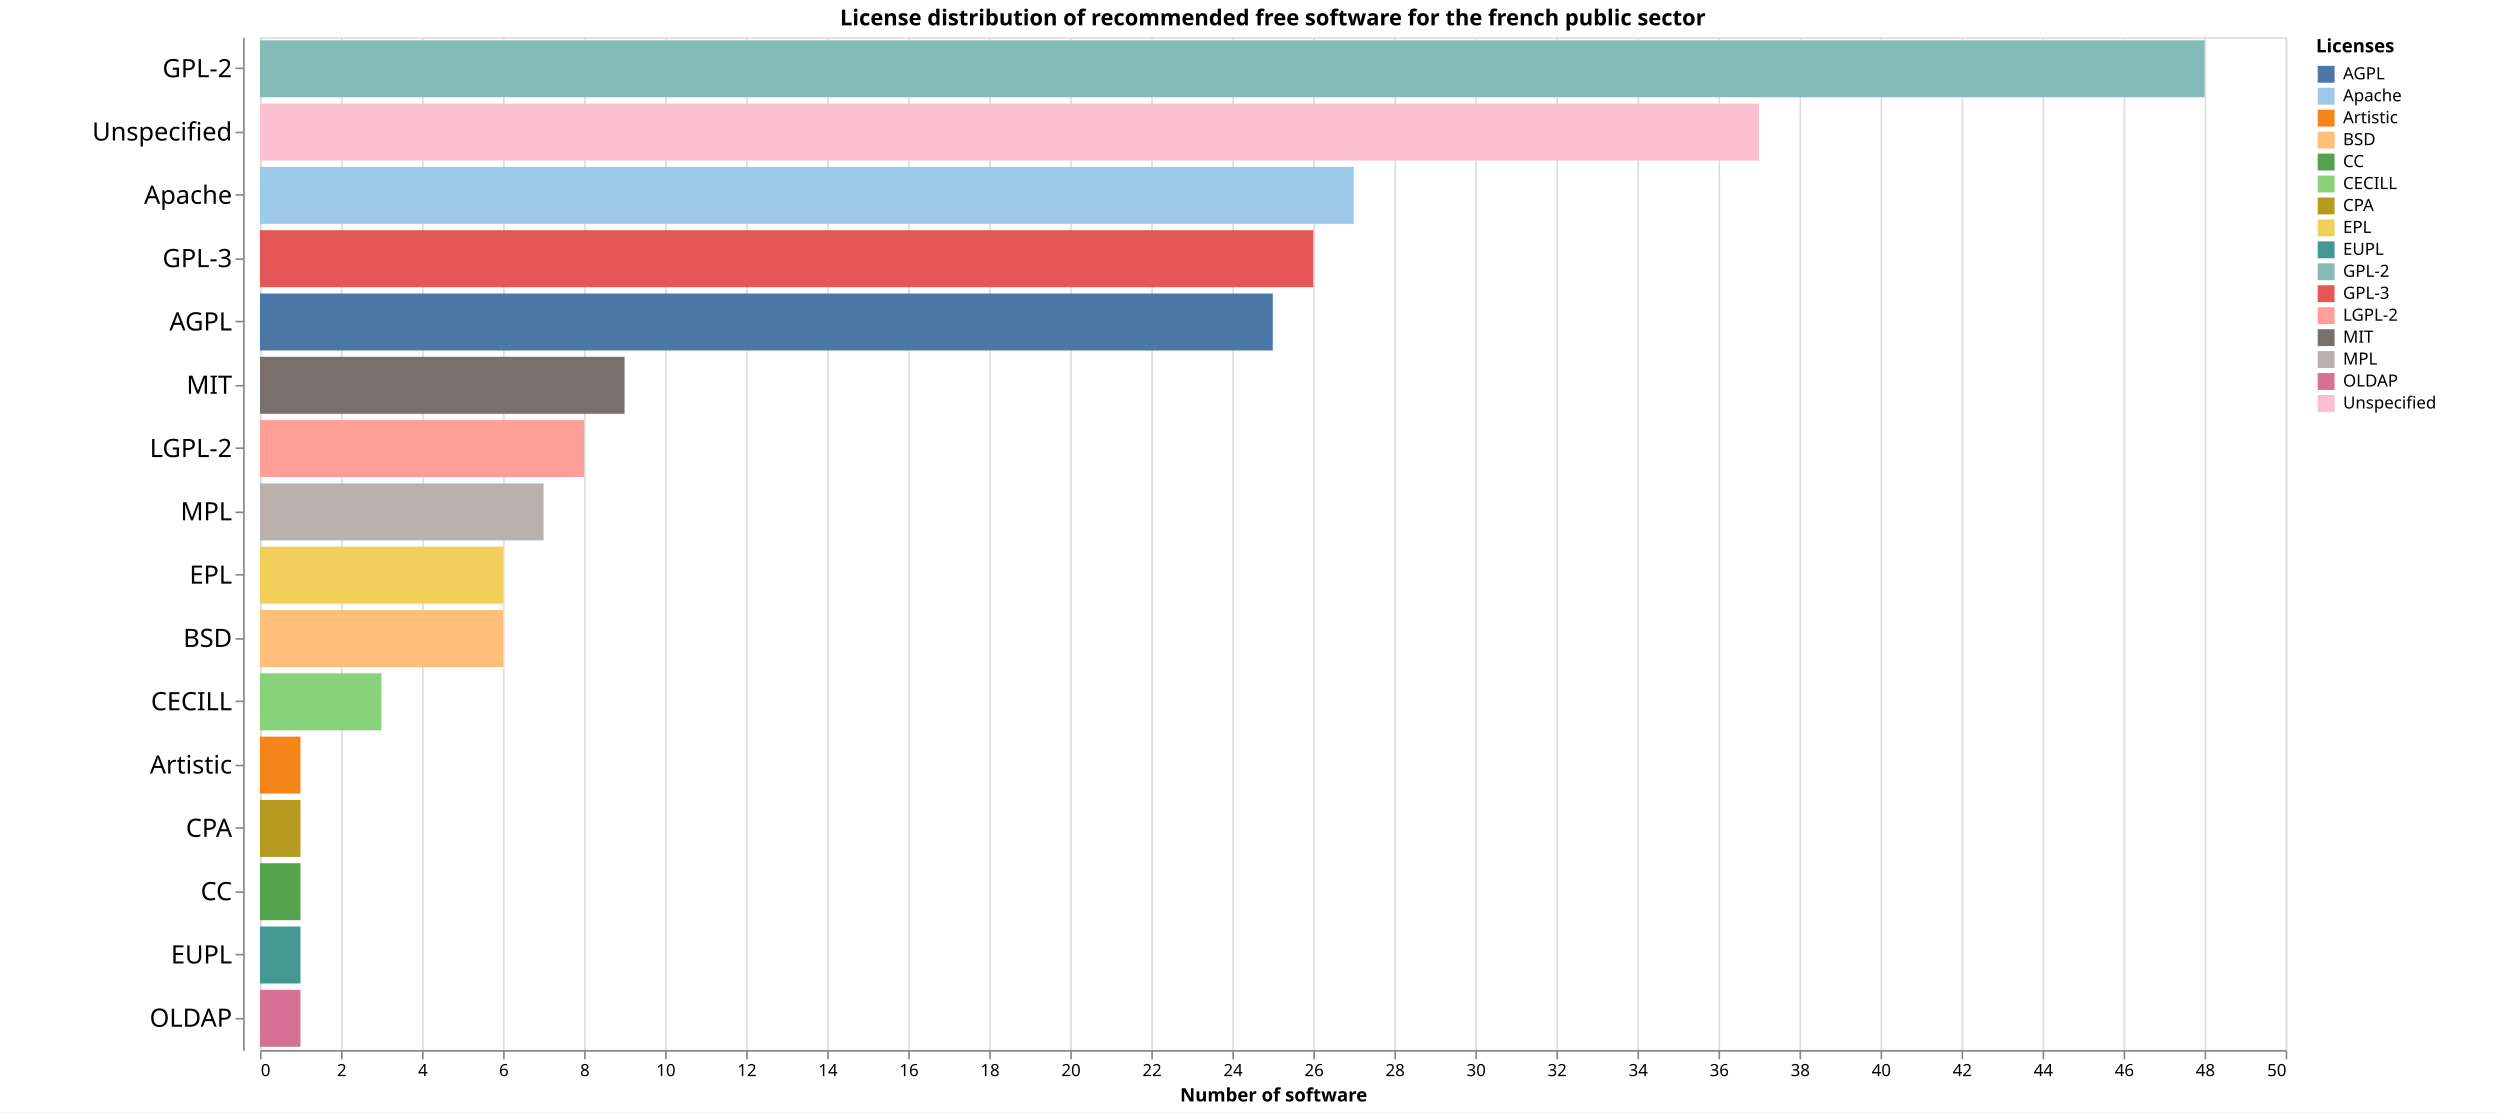
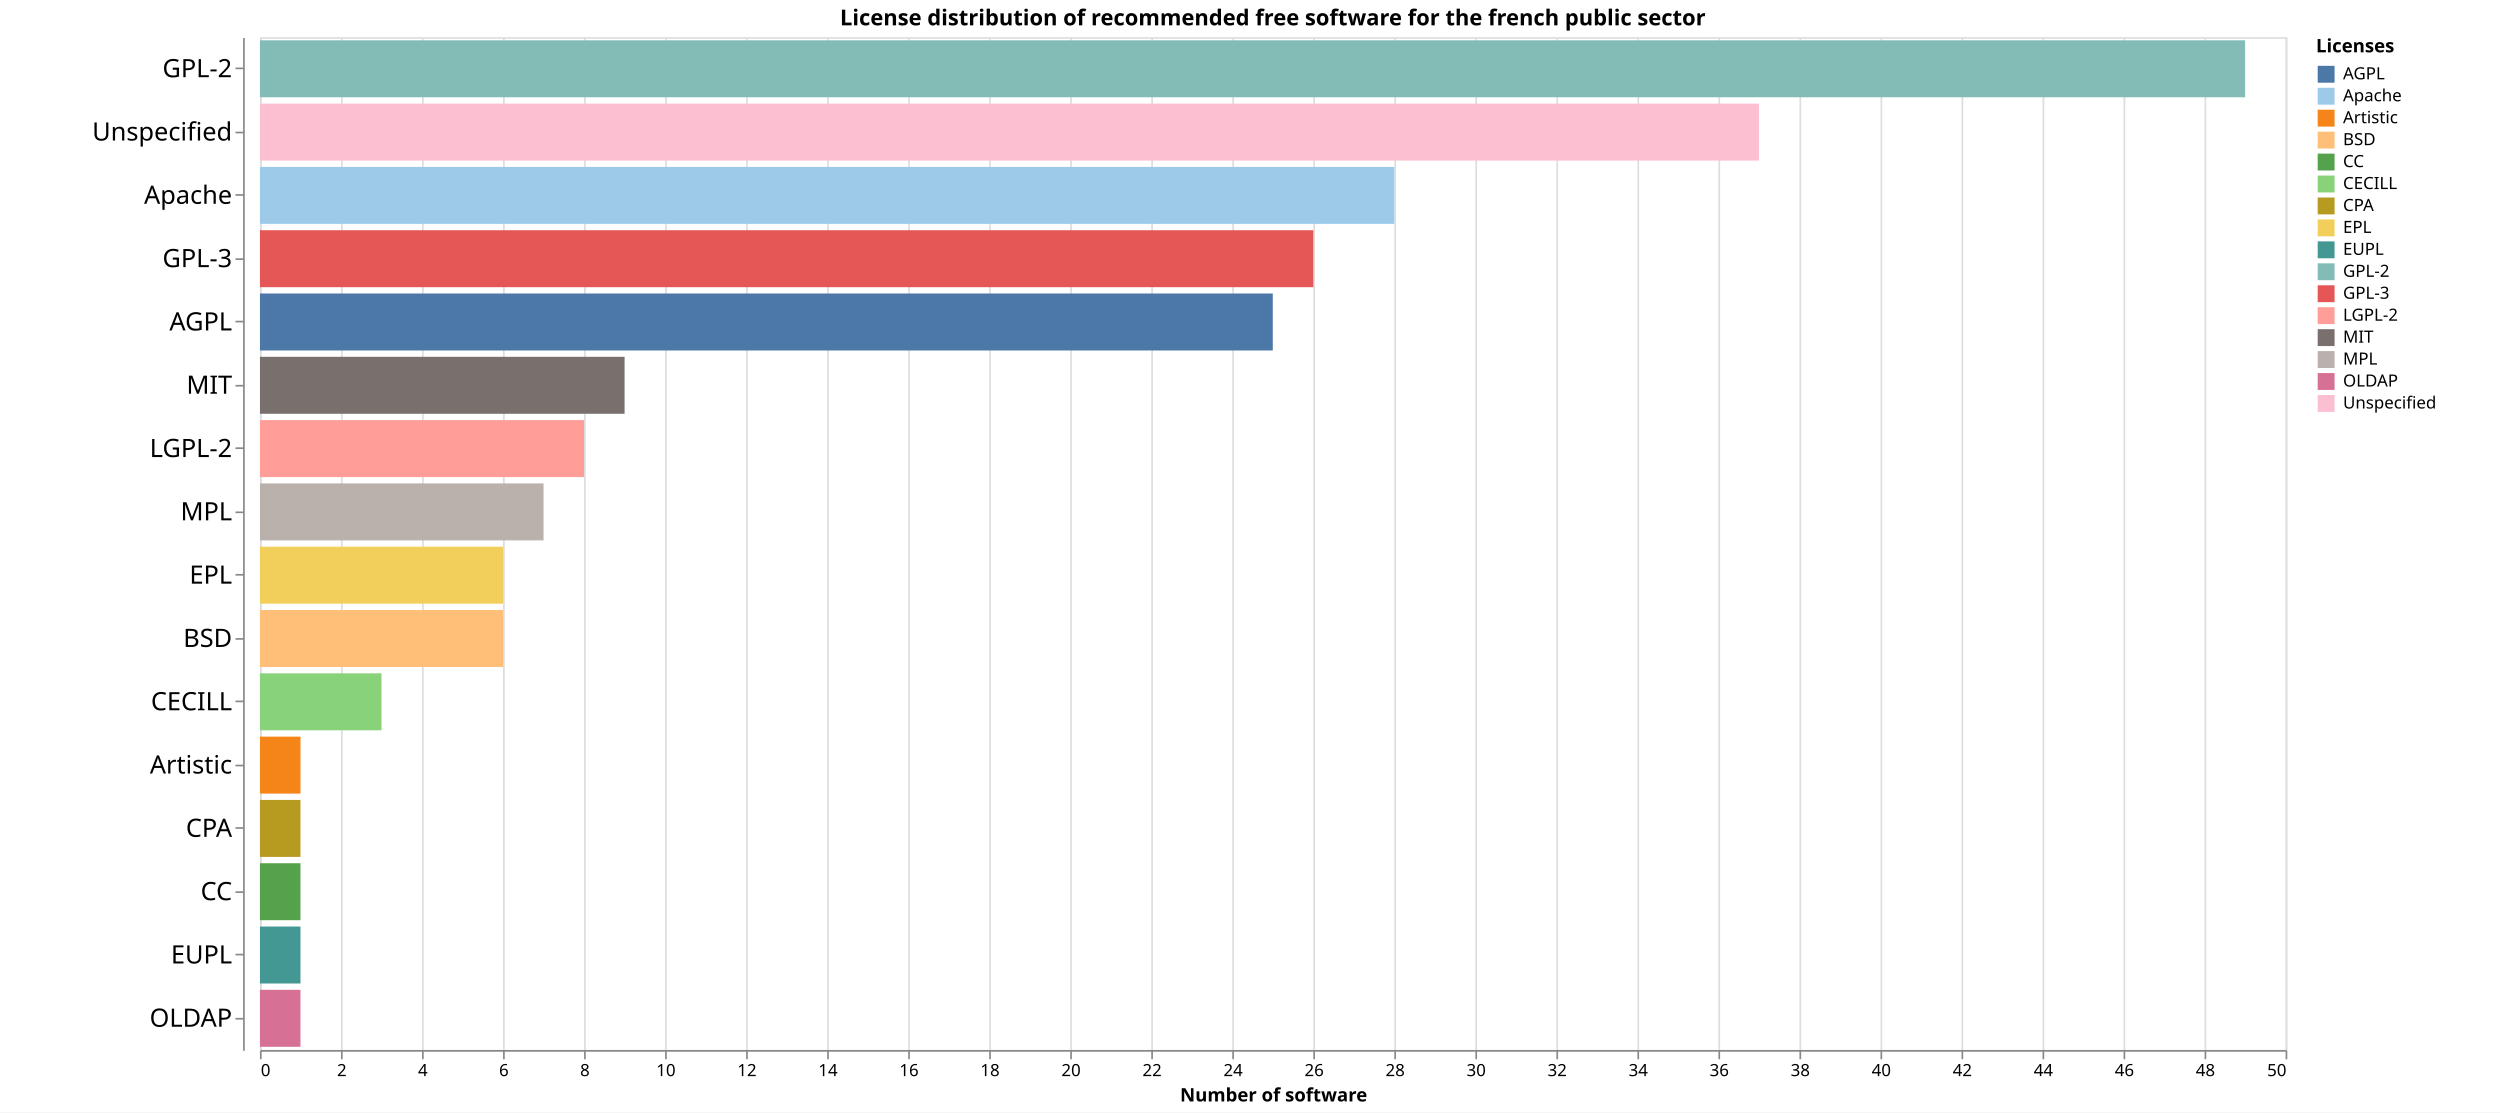
<svg xmlns="http://www.w3.org/2000/svg" class="marks" width="1481" height="659" viewBox="0 0 1481 659" version="1.1">
  <rect width="1481" height="659" fill="white" />
  <g fill="none" stroke-miterlimit="10" transform="translate(154,22)">
    <g class="mark-group role-frame root" role="graphics-object" aria-roledescription="group mark container">
      <g transform="translate(0,0)">
        <path class="background" aria-hidden="true" d="M0.5,0.5h1200v600h-1200Z" stroke="#ddd" />
        <g>
          <g class="mark-group role-axis" aria-hidden="true">
            <g transform="translate(0.5,600.5)">
              <path class="background" aria-hidden="true" d="M0,0h0v0h0Z" pointer-events="none" />
              <g>
                <g class="mark-rule role-axis-grid" pointer-events="none">
                  <line transform="translate(0,0)" x2="0" y2="-600" stroke="#ddd" stroke-width="1" opacity="1" />
                  <line transform="translate(48,0)" x2="0" y2="-600" stroke="#ddd" stroke-width="1" opacity="1" />
                  <line transform="translate(96,0)" x2="0" y2="-600" stroke="#ddd" stroke-width="1" opacity="1" />
                  <line transform="translate(144,0)" x2="0" y2="-600" stroke="#ddd" stroke-width="1" opacity="1" />
                  <line transform="translate(192,0)" x2="0" y2="-600" stroke="#ddd" stroke-width="1" opacity="1" />
                  <line transform="translate(240,0)" x2="0" y2="-600" stroke="#ddd" stroke-width="1" opacity="1" />
                  <line transform="translate(288,0)" x2="0" y2="-600" stroke="#ddd" stroke-width="1" opacity="1" />
                  <line transform="translate(336,0)" x2="0" y2="-600" stroke="#ddd" stroke-width="1" opacity="1" />
                  <line transform="translate(384,0)" x2="0" y2="-600" stroke="#ddd" stroke-width="1" opacity="1" />
                  <line transform="translate(432,0)" x2="0" y2="-600" stroke="#ddd" stroke-width="1" opacity="1" />
                  <line transform="translate(480,0)" x2="0" y2="-600" stroke="#ddd" stroke-width="1" opacity="1" />
                  <line transform="translate(528,0)" x2="0" y2="-600" stroke="#ddd" stroke-width="1" opacity="1" />
                  <line transform="translate(576,0)" x2="0" y2="-600" stroke="#ddd" stroke-width="1" opacity="1" />
                  <line transform="translate(624,0)" x2="0" y2="-600" stroke="#ddd" stroke-width="1" opacity="1" />
                  <line transform="translate(672,0)" x2="0" y2="-600" stroke="#ddd" stroke-width="1" opacity="1" />
                  <line transform="translate(720,0)" x2="0" y2="-600" stroke="#ddd" stroke-width="1" opacity="1" />
                  <line transform="translate(768,0)" x2="0" y2="-600" stroke="#ddd" stroke-width="1" opacity="1" />
                  <line transform="translate(816,0)" x2="0" y2="-600" stroke="#ddd" stroke-width="1" opacity="1" />
                  <line transform="translate(864,0)" x2="0" y2="-600" stroke="#ddd" stroke-width="1" opacity="1" />
                  <line transform="translate(912,0)" x2="0" y2="-600" stroke="#ddd" stroke-width="1" opacity="1" />
                  <line transform="translate(960,0)" x2="0" y2="-600" stroke="#ddd" stroke-width="1" opacity="1" />
                  <line transform="translate(1008,0)" x2="0" y2="-600" stroke="#ddd" stroke-width="1" opacity="1" />
                  <line transform="translate(1056,0)" x2="0" y2="-600" stroke="#ddd" stroke-width="1" opacity="1" />
                  <line transform="translate(1104,0)" x2="0" y2="-600" stroke="#ddd" stroke-width="1" opacity="1" />
                  <line transform="translate(1152,0)" x2="0" y2="-600" stroke="#ddd" stroke-width="1" opacity="1" />
                  <line transform="translate(1200,0)" x2="0" y2="-600" stroke="#ddd" stroke-width="1" opacity="1" />
                </g>
              </g>
              <path class="foreground" aria-hidden="true" d="" pointer-events="none" display="none" />
            </g>
          </g>
          <g class="mark-group role-axis" role="graphics-symbol" aria-roledescription="axis" aria-label="X-axis titled 'Number of software' for a linear scale with values from 0 to 50">
            <g transform="translate(0.5,600.5)">
              <path class="background" aria-hidden="true" d="M0,0h0v0h0Z" pointer-events="none" />
              <g>
                <g class="mark-rule role-axis-tick" pointer-events="none">
                  <line transform="translate(0,0)" x2="0" y2="5" stroke="#888" stroke-width="1" opacity="1" />
                  <line transform="translate(48,0)" x2="0" y2="5" stroke="#888" stroke-width="1" opacity="1" />
                  <line transform="translate(96,0)" x2="0" y2="5" stroke="#888" stroke-width="1" opacity="1" />
                  <line transform="translate(144,0)" x2="0" y2="5" stroke="#888" stroke-width="1" opacity="1" />
                  <line transform="translate(192,0)" x2="0" y2="5" stroke="#888" stroke-width="1" opacity="1" />
                  <line transform="translate(240,0)" x2="0" y2="5" stroke="#888" stroke-width="1" opacity="1" />
                  <line transform="translate(288,0)" x2="0" y2="5" stroke="#888" stroke-width="1" opacity="1" />
                  <line transform="translate(336,0)" x2="0" y2="5" stroke="#888" stroke-width="1" opacity="1" />
                  <line transform="translate(384,0)" x2="0" y2="5" stroke="#888" stroke-width="1" opacity="1" />
                  <line transform="translate(432,0)" x2="0" y2="5" stroke="#888" stroke-width="1" opacity="1" />
                  <line transform="translate(480,0)" x2="0" y2="5" stroke="#888" stroke-width="1" opacity="1" />
                  <line transform="translate(528,0)" x2="0" y2="5" stroke="#888" stroke-width="1" opacity="1" />
                  <line transform="translate(576,0)" x2="0" y2="5" stroke="#888" stroke-width="1" opacity="1" />
                  <line transform="translate(624,0)" x2="0" y2="5" stroke="#888" stroke-width="1" opacity="1" />
                  <line transform="translate(672,0)" x2="0" y2="5" stroke="#888" stroke-width="1" opacity="1" />
                  <line transform="translate(720,0)" x2="0" y2="5" stroke="#888" stroke-width="1" opacity="1" />
                  <line transform="translate(768,0)" x2="0" y2="5" stroke="#888" stroke-width="1" opacity="1" />
                  <line transform="translate(816,0)" x2="0" y2="5" stroke="#888" stroke-width="1" opacity="1" />
                  <line transform="translate(864,0)" x2="0" y2="5" stroke="#888" stroke-width="1" opacity="1" />
                  <line transform="translate(912,0)" x2="0" y2="5" stroke="#888" stroke-width="1" opacity="1" />
                  <line transform="translate(960,0)" x2="0" y2="5" stroke="#888" stroke-width="1" opacity="1" />
                  <line transform="translate(1008,0)" x2="0" y2="5" stroke="#888" stroke-width="1" opacity="1" />
                  <line transform="translate(1056,0)" x2="0" y2="5" stroke="#888" stroke-width="1" opacity="1" />
                  <line transform="translate(1104,0)" x2="0" y2="5" stroke="#888" stroke-width="1" opacity="1" />
                  <line transform="translate(1152,0)" x2="0" y2="5" stroke="#888" stroke-width="1" opacity="1" />
                  <line transform="translate(1200,0)" x2="0" y2="5" stroke="#888" stroke-width="1" opacity="1" />
                </g>
                <g class="mark-text role-axis-label" pointer-events="none">
                  <text text-anchor="start" transform="translate(0,15)" font-family="sans-serif" font-size="10px" fill="#000" opacity="1">0</text>
                  <text text-anchor="middle" transform="translate(48,15)" font-family="sans-serif" font-size="10px" fill="#000" opacity="1">2</text>
                  <text text-anchor="middle" transform="translate(96,15)" font-family="sans-serif" font-size="10px" fill="#000" opacity="1">4</text>
                  <text text-anchor="middle" transform="translate(144,15)" font-family="sans-serif" font-size="10px" fill="#000" opacity="1">6</text>
                  <text text-anchor="middle" transform="translate(192,15)" font-family="sans-serif" font-size="10px" fill="#000" opacity="1">8</text>
                  <text text-anchor="middle" transform="translate(240,15)" font-family="sans-serif" font-size="10px" fill="#000" opacity="1">10</text>
                  <text text-anchor="middle" transform="translate(288,15)" font-family="sans-serif" font-size="10px" fill="#000" opacity="1">12</text>
                  <text text-anchor="middle" transform="translate(336,15)" font-family="sans-serif" font-size="10px" fill="#000" opacity="1">14</text>
                  <text text-anchor="middle" transform="translate(384,15)" font-family="sans-serif" font-size="10px" fill="#000" opacity="1">16</text>
                  <text text-anchor="middle" transform="translate(432,15)" font-family="sans-serif" font-size="10px" fill="#000" opacity="1">18</text>
                  <text text-anchor="middle" transform="translate(480,15)" font-family="sans-serif" font-size="10px" fill="#000" opacity="1">20</text>
                  <text text-anchor="middle" transform="translate(528,15)" font-family="sans-serif" font-size="10px" fill="#000" opacity="1">22</text>
                  <text text-anchor="middle" transform="translate(576,15)" font-family="sans-serif" font-size="10px" fill="#000" opacity="1">24</text>
                  <text text-anchor="middle" transform="translate(624,15)" font-family="sans-serif" font-size="10px" fill="#000" opacity="1">26</text>
                  <text text-anchor="middle" transform="translate(672,15)" font-family="sans-serif" font-size="10px" fill="#000" opacity="1">28</text>
                  <text text-anchor="middle" transform="translate(720,15)" font-family="sans-serif" font-size="10px" fill="#000" opacity="1">30</text>
                  <text text-anchor="middle" transform="translate(768,15)" font-family="sans-serif" font-size="10px" fill="#000" opacity="1">32</text>
                  <text text-anchor="middle" transform="translate(816,15)" font-family="sans-serif" font-size="10px" fill="#000" opacity="1">34</text>
                  <text text-anchor="middle" transform="translate(864,15)" font-family="sans-serif" font-size="10px" fill="#000" opacity="1">36</text>
                  <text text-anchor="middle" transform="translate(912,15)" font-family="sans-serif" font-size="10px" fill="#000" opacity="1">38</text>
                  <text text-anchor="middle" transform="translate(960,15)" font-family="sans-serif" font-size="10px" fill="#000" opacity="1">40</text>
                  <text text-anchor="middle" transform="translate(1008,15)" font-family="sans-serif" font-size="10px" fill="#000" opacity="1">42</text>
                  <text text-anchor="middle" transform="translate(1056,15)" font-family="sans-serif" font-size="10px" fill="#000" opacity="1">44</text>
                  <text text-anchor="middle" transform="translate(1104,15)" font-family="sans-serif" font-size="10px" fill="#000" opacity="1">46</text>
                  <text text-anchor="middle" transform="translate(1152,15)" font-family="sans-serif" font-size="10px" fill="#000" opacity="1">48</text>
                  <text text-anchor="end" transform="translate(1200,15)" font-family="sans-serif" font-size="10px" fill="#000" opacity="1">50</text>
                </g>
                <g class="mark-rule role-axis-domain" pointer-events="none">
                  <line transform="translate(0,0)" x2="1200" y2="0" stroke="#888" stroke-width="1" opacity="1" />
                </g>
                <g class="mark-text role-axis-title" pointer-events="none">
                  <text text-anchor="middle" transform="translate(600,30)" font-family="sans-serif" font-size="11px" font-weight="bold" fill="#000" opacity="1">Number of software</text>
                </g>
              </g>
              <path class="foreground" aria-hidden="true" d="" pointer-events="none" display="none" />
            </g>
          </g>
          <g class="mark-group role-axis" role="graphics-symbol" aria-roledescription="axis" aria-label="Y-axis for a discrete scale with 16 values: GPL-2, Unspecified, Apache, GPL-3, AGPL, ending with OLDAP">
            <g transform="translate(-9.5,0.5)">
              <path class="background" aria-hidden="true" d="M0,0h0v0h0Z" pointer-events="none" />
              <g>
                <g class="mark-rule role-axis-tick" pointer-events="none">
                  <line transform="translate(0,18)" x2="-5" y2="0" stroke="#888" stroke-width="1" opacity="1" />
                  <line transform="translate(0,56)" x2="-5" y2="0" stroke="#888" stroke-width="1" opacity="1" />
                  <line transform="translate(0,93)" x2="-5" y2="0" stroke="#888" stroke-width="1" opacity="1" />
                  <line transform="translate(0,131)" x2="-5" y2="0" stroke="#888" stroke-width="1" opacity="1" />
                  <line transform="translate(0,168)" x2="-5" y2="0" stroke="#888" stroke-width="1" opacity="1" />
                  <line transform="translate(0,206)" x2="-5" y2="0" stroke="#888" stroke-width="1" opacity="1" />
                  <line transform="translate(0,243)" x2="-5" y2="0" stroke="#888" stroke-width="1" opacity="1" />
                  <line transform="translate(0,281)" x2="-5" y2="0" stroke="#888" stroke-width="1" opacity="1" />
                  <line transform="translate(0,318)" x2="-5" y2="0" stroke="#888" stroke-width="1" opacity="1" />
                  <line transform="translate(0,356)" x2="-5" y2="0" stroke="#888" stroke-width="1" opacity="1" />
                  <line transform="translate(0,393)" x2="-5" y2="0" stroke="#888" stroke-width="1" opacity="1" />
                  <line transform="translate(0,431)" x2="-5" y2="0" stroke="#888" stroke-width="1" opacity="1" />
                  <line transform="translate(0,468)" x2="-5" y2="0" stroke="#888" stroke-width="1" opacity="1" />
                  <line transform="translate(0,506)" x2="-5" y2="0" stroke="#888" stroke-width="1" opacity="1" />
                  <line transform="translate(0,543)" x2="-5" y2="0" stroke="#888" stroke-width="1" opacity="1" />
                  <line transform="translate(0,581)" x2="-5" y2="0" stroke="#888" stroke-width="1" opacity="1" />
                </g>
                <g class="mark-text role-axis-label" pointer-events="none">
                  <text text-anchor="end" transform="translate(-7,23.25)" font-family="sans-serif" font-size="15px" fill="#000" opacity="1">GPL-2</text>
                  <text text-anchor="end" transform="translate(-7,60.75)" font-family="sans-serif" font-size="15px" fill="#000" opacity="1">Unspecified</text>
                  <text text-anchor="end" transform="translate(-7,98.25)" font-family="sans-serif" font-size="15px" fill="#000" opacity="1">Apache</text>
                  <text text-anchor="end" transform="translate(-7,135.75)" font-family="sans-serif" font-size="15px" fill="#000" opacity="1">GPL-3</text>
                  <text text-anchor="end" transform="translate(-7,173.25)" font-family="sans-serif" font-size="15px" fill="#000" opacity="1">AGPL</text>
                  <text text-anchor="end" transform="translate(-7,210.75)" font-family="sans-serif" font-size="15px" fill="#000" opacity="1">MIT</text>
                  <text text-anchor="end" transform="translate(-7,248.25)" font-family="sans-serif" font-size="15px" fill="#000" opacity="1">LGPL-2</text>
                  <text text-anchor="end" transform="translate(-7,285.75)" font-family="sans-serif" font-size="15px" fill="#000" opacity="1">MPL</text>
                  <text text-anchor="end" transform="translate(-7,323.25)" font-family="sans-serif" font-size="15px" fill="#000" opacity="1">EPL</text>
                  <text text-anchor="end" transform="translate(-7,360.75)" font-family="sans-serif" font-size="15px" fill="#000" opacity="1">BSD</text>
                  <text text-anchor="end" transform="translate(-7,398.25)" font-family="sans-serif" font-size="15px" fill="#000" opacity="1">CECILL</text>
                  <text text-anchor="end" transform="translate(-7,435.75)" font-family="sans-serif" font-size="15px" fill="#000" opacity="1">Artistic</text>
                  <text text-anchor="end" transform="translate(-7,473.25)" font-family="sans-serif" font-size="15px" fill="#000" opacity="1">CPA</text>
                  <text text-anchor="end" transform="translate(-7,510.75)" font-family="sans-serif" font-size="15px" fill="#000" opacity="1">CC</text>
                  <text text-anchor="end" transform="translate(-7,548.25)" font-family="sans-serif" font-size="15px" fill="#000" opacity="1">EUPL</text>
                  <text text-anchor="end" transform="translate(-7,585.75)" font-family="sans-serif" font-size="15px" fill="#000" opacity="1">OLDAP</text>
                </g>
                <g class="mark-rule role-axis-domain" pointer-events="none">
                  <line transform="translate(0,0)" x2="0" y2="600" stroke="#888" stroke-width="1" opacity="1" />
                </g>
              </g>
              <path class="foreground" aria-hidden="true" d="" pointer-events="none" display="none" />
            </g>
          </g>
          <g class="mark-rect role-mark marks" role="graphics-object" aria-roledescription="rect mark container">
            <path aria-label="Number: 26; License: GPL-3" role="graphics-symbol" aria-roledescription="bar" d="M0,114.375h624v33.75h-624Z" fill="#e45756" />
            <path aria-label="Number: 8; License: LGPL-2" role="graphics-symbol" aria-roledescription="bar" d="M0,226.875h192v33.75h-192Z" fill="#ff9d98" />
            <path aria-label="Number: 6; License: EPL" role="graphics-symbol" aria-roledescription="bar" d="M0,301.875h144v33.75h-144Z" fill="#f2cf5b" />
            <path aria-label="Number: 1; License: Artistic" role="graphics-symbol" aria-roledescription="bar" d="M0,414.375h24v33.75h-24Z" fill="#f58518" />
            <path aria-label="Number: 25; License: AGPL" role="graphics-symbol" aria-roledescription="bar" d="M0,151.875h600v33.75h-600Z" fill="#4c78a8" />
            <path aria-label="Number: 1; License: CPA" role="graphics-symbol" aria-roledescription="bar" d="M0,451.875h24v33.75h-24Z" fill="#b79a20" />
            <path aria-label="Number: 3; License: CECILL" role="graphics-symbol" aria-roledescription="bar" d="M0,376.875h72v33.75h-72Z" fill="#88d27a" />
            <path aria-label="Number: 1; License: CC" role="graphics-symbol" aria-roledescription="bar" d="M0,489.375h24v33.75h-24Z" fill="#54a24b" />
            <path aria-label="Number: 37; License: Unspecified" role="graphics-symbol" aria-roledescription="bar" d="M0,39.375h888v33.75h-888Z" fill="#fcbfd2" />
-             <path aria-label="Number: 27; License: Apache" role="graphics-symbol" aria-roledescription="bar" d="M0,76.875h648v33.75h-648Z" fill="#9ecae9" />
+             <path aria-label="Number: 28; License: Apache" role="graphics-symbol" aria-roledescription="bar" d="M0,76.875h672v33.75h-672Z" fill="#9ecae9" />
            <path aria-label="Number: 1; License: EUPL" role="graphics-symbol" aria-roledescription="bar" d="M0,526.875h24v33.75h-24Z" fill="#439894" />
            <path aria-label="Number: 6; License: BSD" role="graphics-symbol" aria-roledescription="bar" d="M0,339.375h144v33.75h-144Z" fill="#ffbf79" />
            <path aria-label="Number: 9; License: MIT" role="graphics-symbol" aria-roledescription="bar" d="M0,189.375h216v33.75h-216Z" fill="#79706e" />
-             <path aria-label="Number: 48; License: GPL-2" role="graphics-symbol" aria-roledescription="bar" d="M0,1.875h1152v33.75h-1152Z" fill="#83bcb6" />
+             <path aria-label="Number: 49; License: GPL-2" role="graphics-symbol" aria-roledescription="bar" d="M0,1.875h1176v33.75h-1176Z" fill="#83bcb6" />
            <path aria-label="Number: 7; License: MPL" role="graphics-symbol" aria-roledescription="bar" d="M0,264.375h168v33.75h-168Z" fill="#bab0ac" />
            <path aria-label="Number: 1; License: OLDAP" role="graphics-symbol" aria-roledescription="bar" d="M0,564.375h24v33.75h-24Z" fill="#d67195" />
          </g>
          <g class="mark-group role-legend" role="graphics-symbol" aria-roledescription="legend" aria-label="Symbol legend titled 'Licenses' for fill color with 16 values: AGPL, Apache, Artistic, BSD, CC, ending with Unspecified">
            <g transform="translate(1218,0)">
              <path class="background" aria-hidden="true" d="M0,0h104v222h-104Z" pointer-events="none" />
              <g>
                <g class="mark-group role-legend-entry">
                  <g transform="translate(0,16)">
                    <path class="background" aria-hidden="true" d="M0,0h0v0h0Z" pointer-events="none" />
                    <g>
                      <g class="mark-group role-scope" role="graphics-object" aria-roledescription="group mark container">
                        <g transform="translate(0,0)">
                          <path class="background" aria-hidden="true" d="M0,0h104v11h-104Z" pointer-events="none" opacity="1" />
                          <g>
                            <g class="mark-symbol role-legend-symbol" pointer-events="none">
                              <path transform="translate(6,6)" d="M-5,-5h10v10h-10Z" fill="#4c78a8" stroke-width="1.5" opacity="1" />
                            </g>
                            <g class="mark-text role-legend-label" pointer-events="none">
                              <text text-anchor="start" transform="translate(16,9)" font-family="sans-serif" font-size="10px" fill="#000" opacity="1">AGPL</text>
                            </g>
                          </g>
                          <path class="foreground" aria-hidden="true" d="" pointer-events="none" display="none" />
                        </g>
                        <g transform="translate(0,13)">
                          <path class="background" aria-hidden="true" d="M0,0h104v11h-104Z" pointer-events="none" opacity="1" />
                          <g>
                            <g class="mark-symbol role-legend-symbol" pointer-events="none">
                              <path transform="translate(6,6)" d="M-5,-5h10v10h-10Z" fill="#9ecae9" stroke-width="1.5" opacity="1" />
                            </g>
                            <g class="mark-text role-legend-label" pointer-events="none">
                              <text text-anchor="start" transform="translate(16,9)" font-family="sans-serif" font-size="10px" fill="#000" opacity="1">Apache</text>
                            </g>
                          </g>
                          <path class="foreground" aria-hidden="true" d="" pointer-events="none" display="none" />
                        </g>
                        <g transform="translate(0,26)">
                          <path class="background" aria-hidden="true" d="M0,0h104v11h-104Z" pointer-events="none" opacity="1" />
                          <g>
                            <g class="mark-symbol role-legend-symbol" pointer-events="none">
                              <path transform="translate(6,6)" d="M-5,-5h10v10h-10Z" fill="#f58518" stroke-width="1.5" opacity="1" />
                            </g>
                            <g class="mark-text role-legend-label" pointer-events="none">
                              <text text-anchor="start" transform="translate(16,9)" font-family="sans-serif" font-size="10px" fill="#000" opacity="1">Artistic</text>
                            </g>
                          </g>
                          <path class="foreground" aria-hidden="true" d="" pointer-events="none" display="none" />
                        </g>
                        <g transform="translate(0,39)">
                          <path class="background" aria-hidden="true" d="M0,0h104v11h-104Z" pointer-events="none" opacity="1" />
                          <g>
                            <g class="mark-symbol role-legend-symbol" pointer-events="none">
                              <path transform="translate(6,6)" d="M-5,-5h10v10h-10Z" fill="#ffbf79" stroke-width="1.5" opacity="1" />
                            </g>
                            <g class="mark-text role-legend-label" pointer-events="none">
                              <text text-anchor="start" transform="translate(16,9)" font-family="sans-serif" font-size="10px" fill="#000" opacity="1">BSD</text>
                            </g>
                          </g>
                          <path class="foreground" aria-hidden="true" d="" pointer-events="none" display="none" />
                        </g>
                        <g transform="translate(0,52)">
                          <path class="background" aria-hidden="true" d="M0,0h104v11h-104Z" pointer-events="none" opacity="1" />
                          <g>
                            <g class="mark-symbol role-legend-symbol" pointer-events="none">
                              <path transform="translate(6,6)" d="M-5,-5h10v10h-10Z" fill="#54a24b" stroke-width="1.5" opacity="1" />
                            </g>
                            <g class="mark-text role-legend-label" pointer-events="none">
                              <text text-anchor="start" transform="translate(16,9)" font-family="sans-serif" font-size="10px" fill="#000" opacity="1">CC</text>
                            </g>
                          </g>
                          <path class="foreground" aria-hidden="true" d="" pointer-events="none" display="none" />
                        </g>
                        <g transform="translate(0,65)">
                          <path class="background" aria-hidden="true" d="M0,0h104v11h-104Z" pointer-events="none" opacity="1" />
                          <g>
                            <g class="mark-symbol role-legend-symbol" pointer-events="none">
                              <path transform="translate(6,6)" d="M-5,-5h10v10h-10Z" fill="#88d27a" stroke-width="1.5" opacity="1" />
                            </g>
                            <g class="mark-text role-legend-label" pointer-events="none">
                              <text text-anchor="start" transform="translate(16,9)" font-family="sans-serif" font-size="10px" fill="#000" opacity="1">CECILL</text>
                            </g>
                          </g>
                          <path class="foreground" aria-hidden="true" d="" pointer-events="none" display="none" />
                        </g>
                        <g transform="translate(0,78)">
                          <path class="background" aria-hidden="true" d="M0,0h104v11h-104Z" pointer-events="none" opacity="1" />
                          <g>
                            <g class="mark-symbol role-legend-symbol" pointer-events="none">
                              <path transform="translate(6,6)" d="M-5,-5h10v10h-10Z" fill="#b79a20" stroke-width="1.5" opacity="1" />
                            </g>
                            <g class="mark-text role-legend-label" pointer-events="none">
                              <text text-anchor="start" transform="translate(16,9)" font-family="sans-serif" font-size="10px" fill="#000" opacity="1">CPA</text>
                            </g>
                          </g>
                          <path class="foreground" aria-hidden="true" d="" pointer-events="none" display="none" />
                        </g>
                        <g transform="translate(0,91)">
                          <path class="background" aria-hidden="true" d="M0,0h104v11h-104Z" pointer-events="none" opacity="1" />
                          <g>
                            <g class="mark-symbol role-legend-symbol" pointer-events="none">
                              <path transform="translate(6,6)" d="M-5,-5h10v10h-10Z" fill="#f2cf5b" stroke-width="1.5" opacity="1" />
                            </g>
                            <g class="mark-text role-legend-label" pointer-events="none">
                              <text text-anchor="start" transform="translate(16,9)" font-family="sans-serif" font-size="10px" fill="#000" opacity="1">EPL</text>
                            </g>
                          </g>
                          <path class="foreground" aria-hidden="true" d="" pointer-events="none" display="none" />
                        </g>
                        <g transform="translate(0,104)">
                          <path class="background" aria-hidden="true" d="M0,0h104v11h-104Z" pointer-events="none" opacity="1" />
                          <g>
                            <g class="mark-symbol role-legend-symbol" pointer-events="none">
                              <path transform="translate(6,6)" d="M-5,-5h10v10h-10Z" fill="#439894" stroke-width="1.5" opacity="1" />
                            </g>
                            <g class="mark-text role-legend-label" pointer-events="none">
                              <text text-anchor="start" transform="translate(16,9)" font-family="sans-serif" font-size="10px" fill="#000" opacity="1">EUPL</text>
                            </g>
                          </g>
                          <path class="foreground" aria-hidden="true" d="" pointer-events="none" display="none" />
                        </g>
                        <g transform="translate(0,117)">
                          <path class="background" aria-hidden="true" d="M0,0h104v11h-104Z" pointer-events="none" opacity="1" />
                          <g>
                            <g class="mark-symbol role-legend-symbol" pointer-events="none">
                              <path transform="translate(6,6)" d="M-5,-5h10v10h-10Z" fill="#83bcb6" stroke-width="1.5" opacity="1" />
                            </g>
                            <g class="mark-text role-legend-label" pointer-events="none">
                              <text text-anchor="start" transform="translate(16,9)" font-family="sans-serif" font-size="10px" fill="#000" opacity="1">GPL-2</text>
                            </g>
                          </g>
                          <path class="foreground" aria-hidden="true" d="" pointer-events="none" display="none" />
                        </g>
                        <g transform="translate(0,130)">
                          <path class="background" aria-hidden="true" d="M0,0h104v11h-104Z" pointer-events="none" opacity="1" />
                          <g>
                            <g class="mark-symbol role-legend-symbol" pointer-events="none">
                              <path transform="translate(6,6)" d="M-5,-5h10v10h-10Z" fill="#e45756" stroke-width="1.5" opacity="1" />
                            </g>
                            <g class="mark-text role-legend-label" pointer-events="none">
                              <text text-anchor="start" transform="translate(16,9)" font-family="sans-serif" font-size="10px" fill="#000" opacity="1">GPL-3</text>
                            </g>
                          </g>
                          <path class="foreground" aria-hidden="true" d="" pointer-events="none" display="none" />
                        </g>
                        <g transform="translate(0,143)">
                          <path class="background" aria-hidden="true" d="M0,0h104v11h-104Z" pointer-events="none" opacity="1" />
                          <g>
                            <g class="mark-symbol role-legend-symbol" pointer-events="none">
                              <path transform="translate(6,6)" d="M-5,-5h10v10h-10Z" fill="#ff9d98" stroke-width="1.5" opacity="1" />
                            </g>
                            <g class="mark-text role-legend-label" pointer-events="none">
                              <text text-anchor="start" transform="translate(16,9)" font-family="sans-serif" font-size="10px" fill="#000" opacity="1">LGPL-2</text>
                            </g>
                          </g>
                          <path class="foreground" aria-hidden="true" d="" pointer-events="none" display="none" />
                        </g>
                        <g transform="translate(0,156)">
                          <path class="background" aria-hidden="true" d="M0,0h104v11h-104Z" pointer-events="none" opacity="1" />
                          <g>
                            <g class="mark-symbol role-legend-symbol" pointer-events="none">
                              <path transform="translate(6,6)" d="M-5,-5h10v10h-10Z" fill="#79706e" stroke-width="1.5" opacity="1" />
                            </g>
                            <g class="mark-text role-legend-label" pointer-events="none">
                              <text text-anchor="start" transform="translate(16,9)" font-family="sans-serif" font-size="10px" fill="#000" opacity="1">MIT</text>
                            </g>
                          </g>
                          <path class="foreground" aria-hidden="true" d="" pointer-events="none" display="none" />
                        </g>
                        <g transform="translate(0,169)">
                          <path class="background" aria-hidden="true" d="M0,0h104v11h-104Z" pointer-events="none" opacity="1" />
                          <g>
                            <g class="mark-symbol role-legend-symbol" pointer-events="none">
                              <path transform="translate(6,6)" d="M-5,-5h10v10h-10Z" fill="#bab0ac" stroke-width="1.5" opacity="1" />
                            </g>
                            <g class="mark-text role-legend-label" pointer-events="none">
                              <text text-anchor="start" transform="translate(16,9)" font-family="sans-serif" font-size="10px" fill="#000" opacity="1">MPL</text>
                            </g>
                          </g>
                          <path class="foreground" aria-hidden="true" d="" pointer-events="none" display="none" />
                        </g>
                        <g transform="translate(0,182)">
                          <path class="background" aria-hidden="true" d="M0,0h104v11h-104Z" pointer-events="none" opacity="1" />
                          <g>
                            <g class="mark-symbol role-legend-symbol" pointer-events="none">
                              <path transform="translate(6,6)" d="M-5,-5h10v10h-10Z" fill="#d67195" stroke-width="1.5" opacity="1" />
                            </g>
                            <g class="mark-text role-legend-label" pointer-events="none">
                              <text text-anchor="start" transform="translate(16,9)" font-family="sans-serif" font-size="10px" fill="#000" opacity="1">OLDAP</text>
                            </g>
                          </g>
                          <path class="foreground" aria-hidden="true" d="" pointer-events="none" display="none" />
                        </g>
                        <g transform="translate(0,195)">
                          <path class="background" aria-hidden="true" d="M0,0h104v11h-104Z" pointer-events="none" opacity="1" />
                          <g>
                            <g class="mark-symbol role-legend-symbol" pointer-events="none">
                              <path transform="translate(6,6)" d="M-5,-5h10v10h-10Z" fill="#fcbfd2" stroke-width="1.5" opacity="1" />
                            </g>
                            <g class="mark-text role-legend-label" pointer-events="none">
                              <text text-anchor="start" transform="translate(16,9)" font-family="sans-serif" font-size="10px" fill="#000" opacity="1">Unspecified</text>
                            </g>
                          </g>
                          <path class="foreground" aria-hidden="true" d="" pointer-events="none" display="none" />
                        </g>
                      </g>
                    </g>
                    <path class="foreground" aria-hidden="true" d="" pointer-events="none" display="none" />
                  </g>
                </g>
                <g class="mark-text role-legend-title" pointer-events="none">
                  <text text-anchor="start" transform="translate(0,9)" font-family="sans-serif" font-size="11px" font-weight="bold" fill="#000" opacity="1">Licenses</text>
                </g>
              </g>
              <path class="foreground" aria-hidden="true" d="" pointer-events="none" display="none" />
            </g>
          </g>
          <g class="mark-group role-title">
            <g transform="translate(600,-17)">
              <path class="background" aria-hidden="true" d="M0,0h0v0h0Z" pointer-events="none" />
              <g>
                <g class="mark-text role-title-text" role="graphics-symbol" aria-roledescription="title" aria-label="Title text 'License distribution of recommended free software for the french public sector'" pointer-events="none">
                  <text text-anchor="middle" transform="translate(0,10)" font-family="sans-serif" font-size="13px" font-weight="bold" fill="#000" opacity="1">License distribution of recommended free software for the french public sector</text>
                </g>
              </g>
              <path class="foreground" aria-hidden="true" d="" pointer-events="none" display="none" />
            </g>
          </g>
        </g>
        <path class="foreground" aria-hidden="true" d="" display="none" />
      </g>
    </g>
  </g>
</svg>
